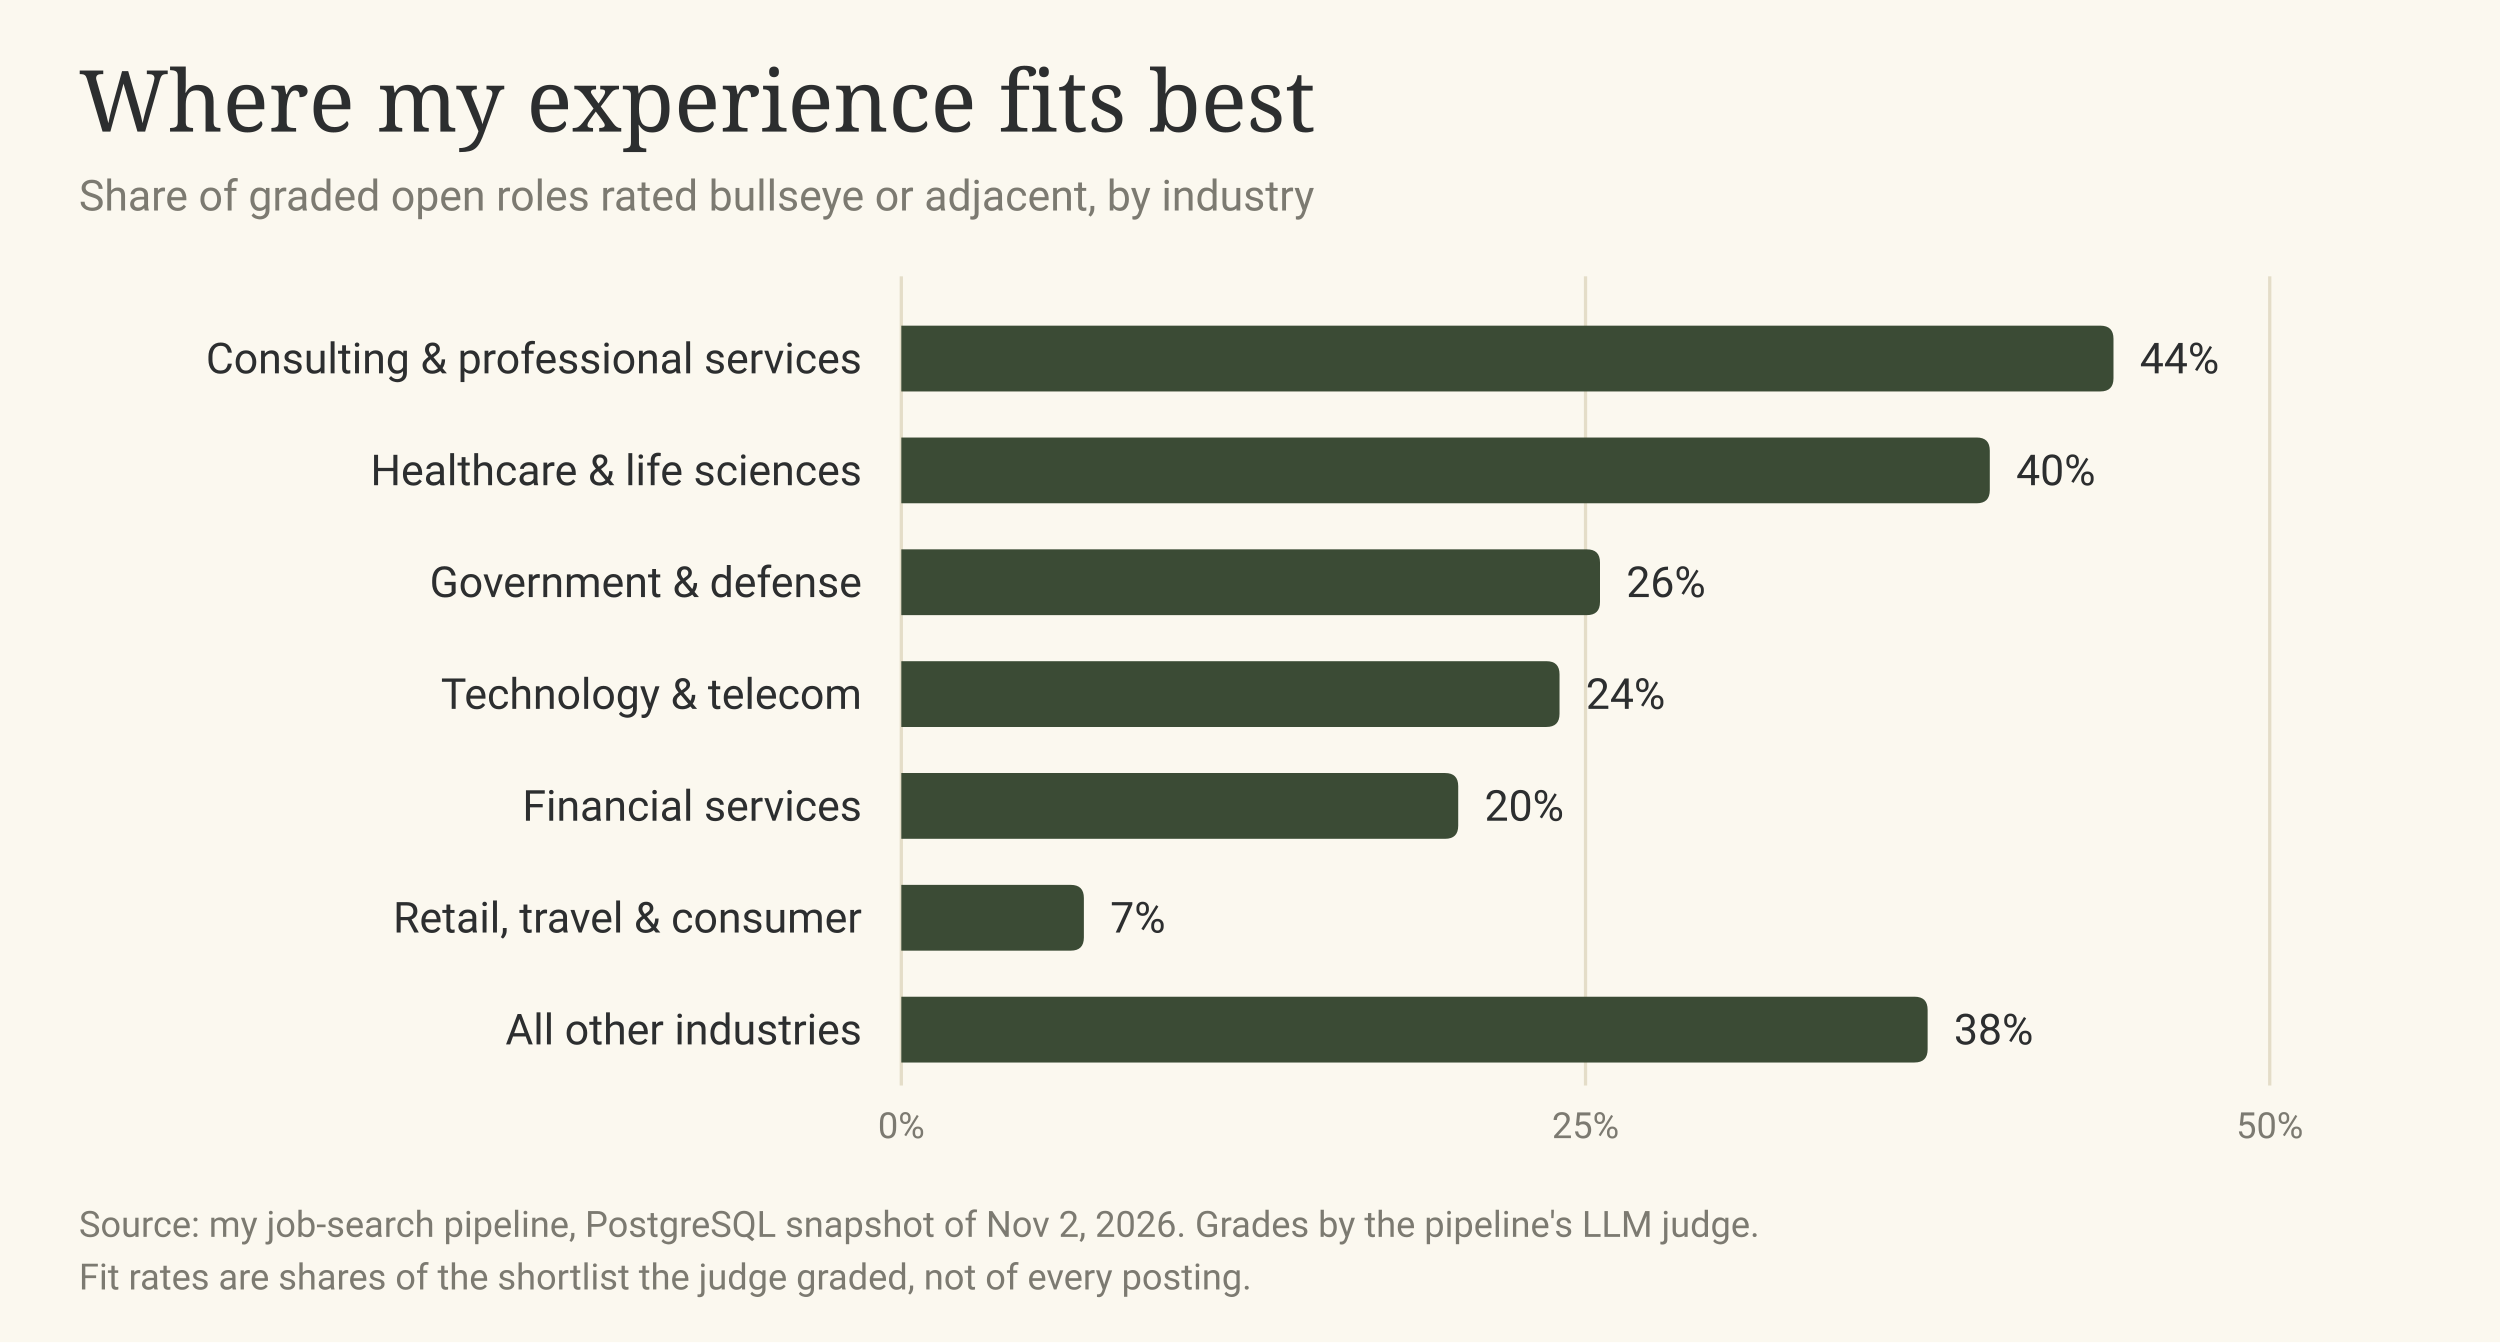
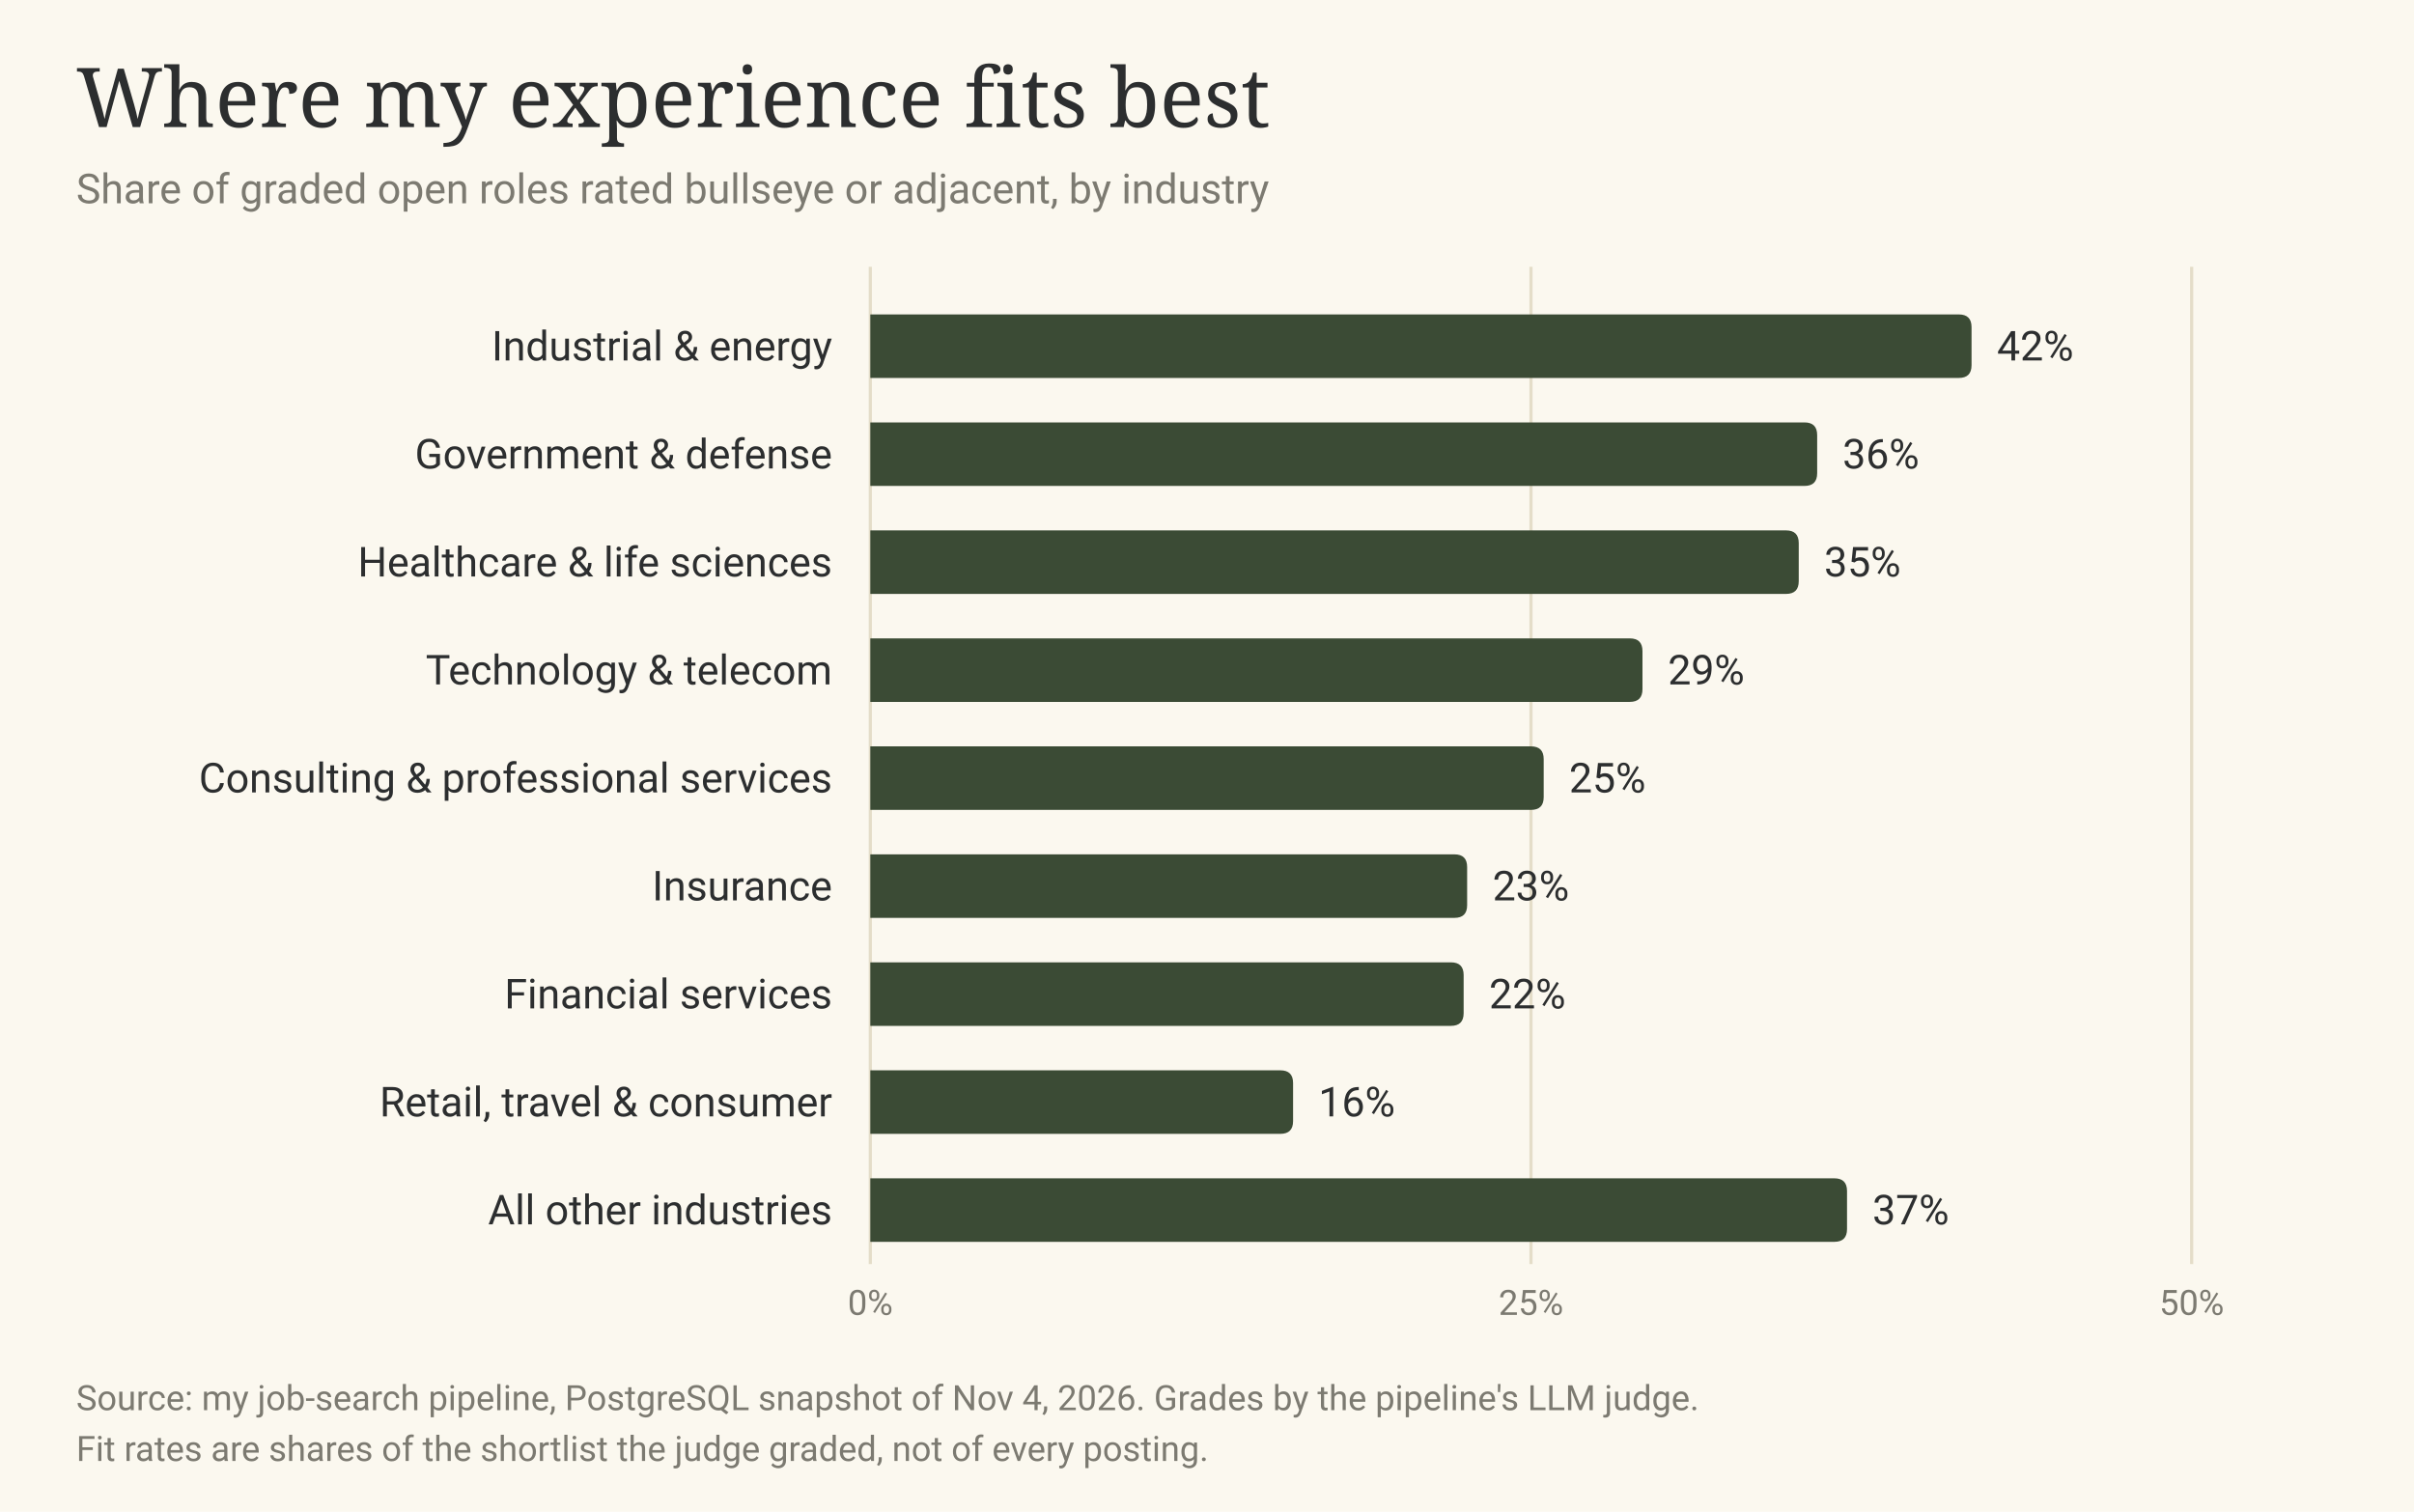
- <svg xmlns="http://www.w3.org/2000/svg" viewBox="0 0 760 408" width="760" height="408" role="img" aria-labelledby="t d">
-   <rect width="760" height="408" fill="#fbf8ef" />
+ <svg xmlns="http://www.w3.org/2000/svg" viewBox="0 0 760 476" width="760" height="476" role="img" aria-labelledby="t d">
+   <rect width="760" height="476" fill="#fbf8ef" />
  <text x="24" y="40" font-family="'Instrument Serif', 'Iowan Old Style', Georgia, serif" font-size="26" fill="#2c2e2f">Where my experience fits best</text>
  <text x="24" y="64" font-family="-apple-system, BlinkMacSystemFont, 'Segoe UI', Roboto, Inter, sans-serif" font-size="13" fill="#7c7a71">Share of graded open roles rated bullseye or adjacent, by industry</text>
-   <line x1="274.0" y1="84" x2="274.0" y2="330" stroke="#e4ddc8" stroke-width="1" />
-   <text x="274.0" y="346" text-anchor="middle" font-family="-apple-system, BlinkMacSystemFont, 'Segoe UI', Roboto, Inter, sans-serif" font-size="11" fill="#7c7a71">0%</text>
-   <line x1="482.0" y1="84" x2="482.0" y2="330" stroke="#e4ddc8" stroke-width="1" />
-   <text x="482.0" y="346" text-anchor="middle" font-family="-apple-system, BlinkMacSystemFont, 'Segoe UI', Roboto, Inter, sans-serif" font-size="11" fill="#7c7a71">25%</text>
-   <line x1="690.0" y1="84" x2="690.0" y2="330" stroke="#e4ddc8" stroke-width="1" />
-   <text x="690.0" y="346" text-anchor="middle" font-family="-apple-system, BlinkMacSystemFont, 'Segoe UI', Roboto, Inter, sans-serif" font-size="11" fill="#7c7a71">50%</text>
+   <line x1="274.0" y1="84" x2="274.0" y2="398" stroke="#e4ddc8" stroke-width="1" />
+   <text x="274.0" y="414" text-anchor="middle" font-family="-apple-system, BlinkMacSystemFont, 'Segoe UI', Roboto, Inter, sans-serif" font-size="11" fill="#7c7a71">0%</text>
+   <line x1="482.0" y1="84" x2="482.0" y2="398" stroke="#e4ddc8" stroke-width="1" />
+   <text x="482.0" y="414" text-anchor="middle" font-family="-apple-system, BlinkMacSystemFont, 'Segoe UI', Roboto, Inter, sans-serif" font-size="11" fill="#7c7a71">25%</text>
+   <line x1="690.0" y1="84" x2="690.0" y2="398" stroke="#e4ddc8" stroke-width="1" />
+   <text x="690.0" y="414" text-anchor="middle" font-family="-apple-system, BlinkMacSystemFont, 'Segoe UI', Roboto, Inter, sans-serif" font-size="11" fill="#7c7a71">50%</text>
  <g>
-     <text x="262" y="113.5" text-anchor="end" font-family="-apple-system, BlinkMacSystemFont, 'Segoe UI', Roboto, Inter, sans-serif" font-size="13" fill="#2c2e2f">Consulting &amp; professional services</text>
-     <path d="M274.0,99.0H638.5Q642.5,99.0 642.5,103.0V115.0Q642.5,119.0 638.5,119.0H274.0Z" fill="#3b4b35" />
-     <text x="650.5" y="113.5" font-family="-apple-system, BlinkMacSystemFont, 'Segoe UI', Roboto, Inter, sans-serif" font-size="13" fill="#2c2e2f">44%</text>
+     <text x="262" y="113.5" text-anchor="end" font-family="-apple-system, BlinkMacSystemFont, 'Segoe UI', Roboto, Inter, sans-serif" font-size="13" fill="#2c2e2f">Industrial &amp; energy</text>
+     <path d="M274.0,99.0H616.7Q620.7,99.0 620.7,103.0V115.0Q620.7,119.0 616.7,119.0H274.0Z" fill="#3b4b35" />
+     <text x="628.7" y="113.5" font-family="-apple-system, BlinkMacSystemFont, 'Segoe UI', Roboto, Inter, sans-serif" font-size="13" fill="#2c2e2f">42%</text>
  </g>
  <g>
-     <text x="262" y="147.5" text-anchor="end" font-family="-apple-system, BlinkMacSystemFont, 'Segoe UI', Roboto, Inter, sans-serif" font-size="13" fill="#2c2e2f">Healthcare &amp; life sciences</text>
-     <path d="M274.0,133.0H600.9Q604.9,133.0 604.9,137.0V149.0Q604.9,153.0 600.9,153.0H274.0Z" fill="#3b4b35" />
-     <text x="612.9" y="147.5" font-family="-apple-system, BlinkMacSystemFont, 'Segoe UI', Roboto, Inter, sans-serif" font-size="13" fill="#2c2e2f">40%</text>
+     <text x="262" y="147.5" text-anchor="end" font-family="-apple-system, BlinkMacSystemFont, 'Segoe UI', Roboto, Inter, sans-serif" font-size="13" fill="#2c2e2f">Government &amp; defense</text>
+     <path d="M274.0,133.0H568.1Q572.1,133.0 572.1,137.0V149.0Q572.1,153.0 568.1,153.0H274.0Z" fill="#3b4b35" />
+     <text x="580.1" y="147.5" font-family="-apple-system, BlinkMacSystemFont, 'Segoe UI', Roboto, Inter, sans-serif" font-size="13" fill="#2c2e2f">36%</text>
  </g>
  <g>
-     <text x="262" y="181.5" text-anchor="end" font-family="-apple-system, BlinkMacSystemFont, 'Segoe UI', Roboto, Inter, sans-serif" font-size="13" fill="#2c2e2f">Government &amp; defense</text>
-     <path d="M274.0,167.0H482.4Q486.4,167.0 486.4,171.0V183.0Q486.4,187.0 482.4,187.0H274.0Z" fill="#3b4b35" />
-     <text x="494.4" y="181.5" font-family="-apple-system, BlinkMacSystemFont, 'Segoe UI', Roboto, Inter, sans-serif" font-size="13" fill="#2c2e2f">26%</text>
+     <text x="262" y="181.5" text-anchor="end" font-family="-apple-system, BlinkMacSystemFont, 'Segoe UI', Roboto, Inter, sans-serif" font-size="13" fill="#2c2e2f">Healthcare &amp; life sciences</text>
+     <path d="M274.0,167.0H562.3Q566.3,167.0 566.3,171.0V183.0Q566.3,187.0 562.3,187.0H274.0Z" fill="#3b4b35" />
+     <text x="574.3" y="181.5" font-family="-apple-system, BlinkMacSystemFont, 'Segoe UI', Roboto, Inter, sans-serif" font-size="13" fill="#2c2e2f">35%</text>
  </g>
  <g>
    <text x="262" y="215.5" text-anchor="end" font-family="-apple-system, BlinkMacSystemFont, 'Segoe UI', Roboto, Inter, sans-serif" font-size="13" fill="#2c2e2f">Technology &amp; telecom</text>
-     <path d="M274.0,201.0H470.1Q474.1,201.0 474.1,205.0V217.0Q474.1,221.0 470.1,221.0H274.0Z" fill="#3b4b35" />
-     <text x="482.1" y="215.5" font-family="-apple-system, BlinkMacSystemFont, 'Segoe UI', Roboto, Inter, sans-serif" font-size="13" fill="#2c2e2f">24%</text>
+     <path d="M274.0,201.0H513.1Q517.1,201.0 517.1,205.0V217.0Q517.1,221.0 513.1,221.0H274.0Z" fill="#3b4b35" />
+     <text x="525.1" y="215.5" font-family="-apple-system, BlinkMacSystemFont, 'Segoe UI', Roboto, Inter, sans-serif" font-size="13" fill="#2c2e2f">29%</text>
  </g>
  <g>
-     <text x="262" y="249.5" text-anchor="end" font-family="-apple-system, BlinkMacSystemFont, 'Segoe UI', Roboto, Inter, sans-serif" font-size="13" fill="#2c2e2f">Financial services</text>
-     <path d="M274.0,235.0H439.3Q443.3,235.0 443.3,239.0V251.0Q443.3,255.0 439.3,255.0H274.0Z" fill="#3b4b35" />
-     <text x="451.3" y="249.5" font-family="-apple-system, BlinkMacSystemFont, 'Segoe UI', Roboto, Inter, sans-serif" font-size="13" fill="#2c2e2f">20%</text>
+     <text x="262" y="249.5" text-anchor="end" font-family="-apple-system, BlinkMacSystemFont, 'Segoe UI', Roboto, Inter, sans-serif" font-size="13" fill="#2c2e2f">Consulting &amp; professional services</text>
+     <path d="M274.0,235.0H482.0Q486.0,235.0 486.0,239.0V251.0Q486.0,255.0 482.0,255.0H274.0Z" fill="#3b4b35" />
+     <text x="494.0" y="249.5" font-family="-apple-system, BlinkMacSystemFont, 'Segoe UI', Roboto, Inter, sans-serif" font-size="13" fill="#2c2e2f">25%</text>
  </g>
  <g>
-     <text x="262" y="283.5" text-anchor="end" font-family="-apple-system, BlinkMacSystemFont, 'Segoe UI', Roboto, Inter, sans-serif" font-size="13" fill="#2c2e2f">Retail, travel &amp; consumer</text>
-     <path d="M274.0,269.0H325.5Q329.5,269.0 329.5,273.0V285.0Q329.5,289.0 325.5,289.0H274.0Z" fill="#3b4b35" />
-     <text x="337.5" y="283.5" font-family="-apple-system, BlinkMacSystemFont, 'Segoe UI', Roboto, Inter, sans-serif" font-size="13" fill="#2c2e2f">7%</text>
+     <text x="262" y="283.5" text-anchor="end" font-family="-apple-system, BlinkMacSystemFont, 'Segoe UI', Roboto, Inter, sans-serif" font-size="13" fill="#2c2e2f">Insurance</text>
+     <path d="M274.0,269.0H457.9Q461.9,269.0 461.9,273.0V285.0Q461.9,289.0 457.9,289.0H274.0Z" fill="#3b4b35" />
+     <text x="469.9" y="283.5" font-family="-apple-system, BlinkMacSystemFont, 'Segoe UI', Roboto, Inter, sans-serif" font-size="13" fill="#2c2e2f">23%</text>
  </g>
  <g>
-     <text x="262" y="317.5" text-anchor="end" font-family="-apple-system, BlinkMacSystemFont, 'Segoe UI', Roboto, Inter, sans-serif" font-size="13" fill="#2c2e2f">All other industries</text>
-     <path d="M274.0,303.0H582.0Q586.0,303.0 586.0,307.0V319.0Q586.0,323.0 582.0,323.0H274.0Z" fill="#3b4b35" />
-     <text x="594.0" y="317.5" font-family="-apple-system, BlinkMacSystemFont, 'Segoe UI', Roboto, Inter, sans-serif" font-size="13" fill="#2c2e2f">38%</text>
+     <text x="262" y="317.5" text-anchor="end" font-family="-apple-system, BlinkMacSystemFont, 'Segoe UI', Roboto, Inter, sans-serif" font-size="13" fill="#2c2e2f">Financial services</text>
+     <path d="M274.0,303.0H456.8Q460.8,303.0 460.8,307.0V319.0Q460.8,323.0 456.8,323.0H274.0Z" fill="#3b4b35" />
+     <text x="468.8" y="317.5" font-family="-apple-system, BlinkMacSystemFont, 'Segoe UI', Roboto, Inter, sans-serif" font-size="13" fill="#2c2e2f">22%</text>
  </g>
-   <text x="24" y="376" font-family="-apple-system, BlinkMacSystemFont, 'Segoe UI', Roboto, Inter, sans-serif" font-size="11" fill="#7c7a71">Source: my job-search pipeline, PostgreSQL snapshot of Nov 2, 2026. Grades by the pipeline's LLM judge.</text>
-   <text x="24" y="392" font-family="-apple-system, BlinkMacSystemFont, 'Segoe UI', Roboto, Inter, sans-serif" font-size="11" fill="#7c7a71">Fit rates are shares of the shortlist the judge graded, not of every posting.</text>
+   <g>
+     <text x="262" y="351.5" text-anchor="end" font-family="-apple-system, BlinkMacSystemFont, 'Segoe UI', Roboto, Inter, sans-serif" font-size="13" fill="#2c2e2f">Retail, travel &amp; consumer</text>
+     <path d="M274.0,337.0H403.1Q407.1,337.0 407.1,341.0V353.0Q407.1,357.0 403.1,357.0H274.0Z" fill="#3b4b35" />
+     <text x="415.1" y="351.5" font-family="-apple-system, BlinkMacSystemFont, 'Segoe UI', Roboto, Inter, sans-serif" font-size="13" fill="#2c2e2f">16%</text>
+   </g>
+   <g>
+     <text x="262" y="385.5" text-anchor="end" font-family="-apple-system, BlinkMacSystemFont, 'Segoe UI', Roboto, Inter, sans-serif" font-size="13" fill="#2c2e2f">All other industries</text>
+     <path d="M274.0,371.0H577.5Q581.5,371.0 581.5,375.0V387.0Q581.5,391.0 577.5,391.0H274.0Z" fill="#3b4b35" />
+     <text x="589.5" y="385.5" font-family="-apple-system, BlinkMacSystemFont, 'Segoe UI', Roboto, Inter, sans-serif" font-size="13" fill="#2c2e2f">37%</text>
+   </g>
+   <text x="24" y="444" font-family="-apple-system, BlinkMacSystemFont, 'Segoe UI', Roboto, Inter, sans-serif" font-size="11" fill="#7c7a71">Source: my job-search pipeline, PostgreSQL snapshot of Nov 4, 2026. Grades by the pipeline's LLM judge.</text>
+   <text x="24" y="460" font-family="-apple-system, BlinkMacSystemFont, 'Segoe UI', Roboto, Inter, sans-serif" font-size="11" fill="#7c7a71">Fit rates are shares of the shortlist the judge graded, not of every posting.</text>
</svg>
